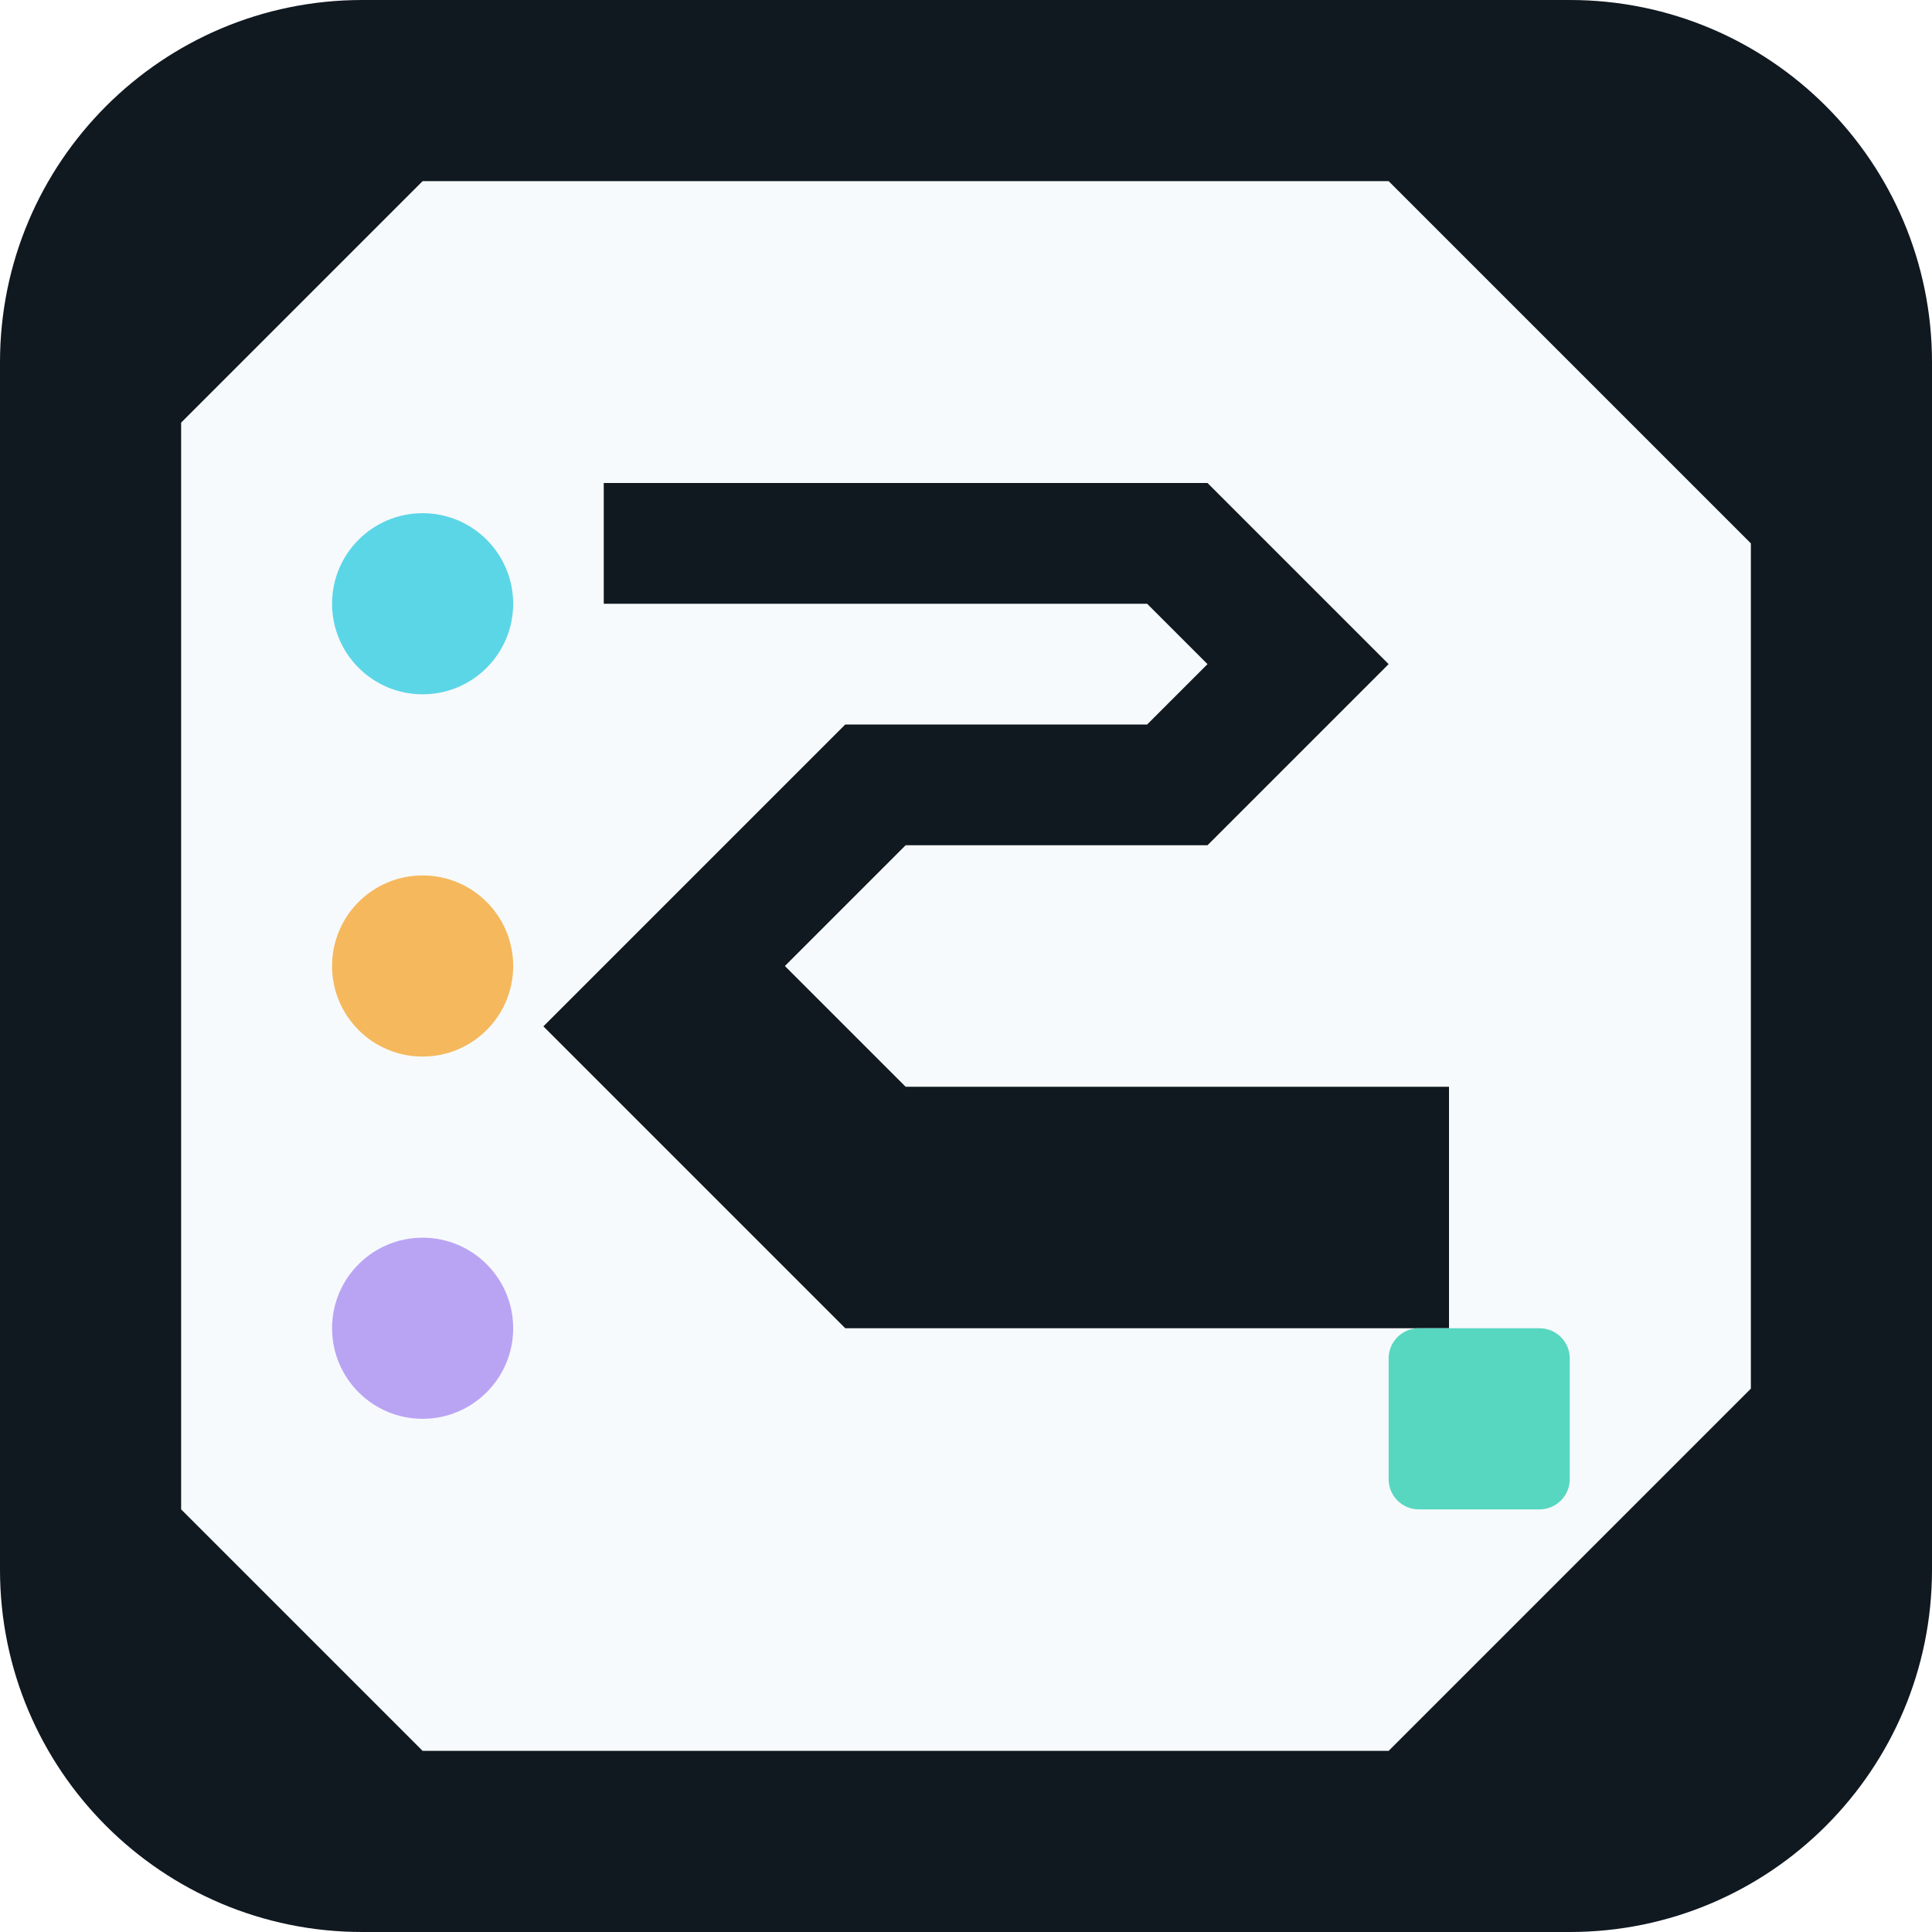
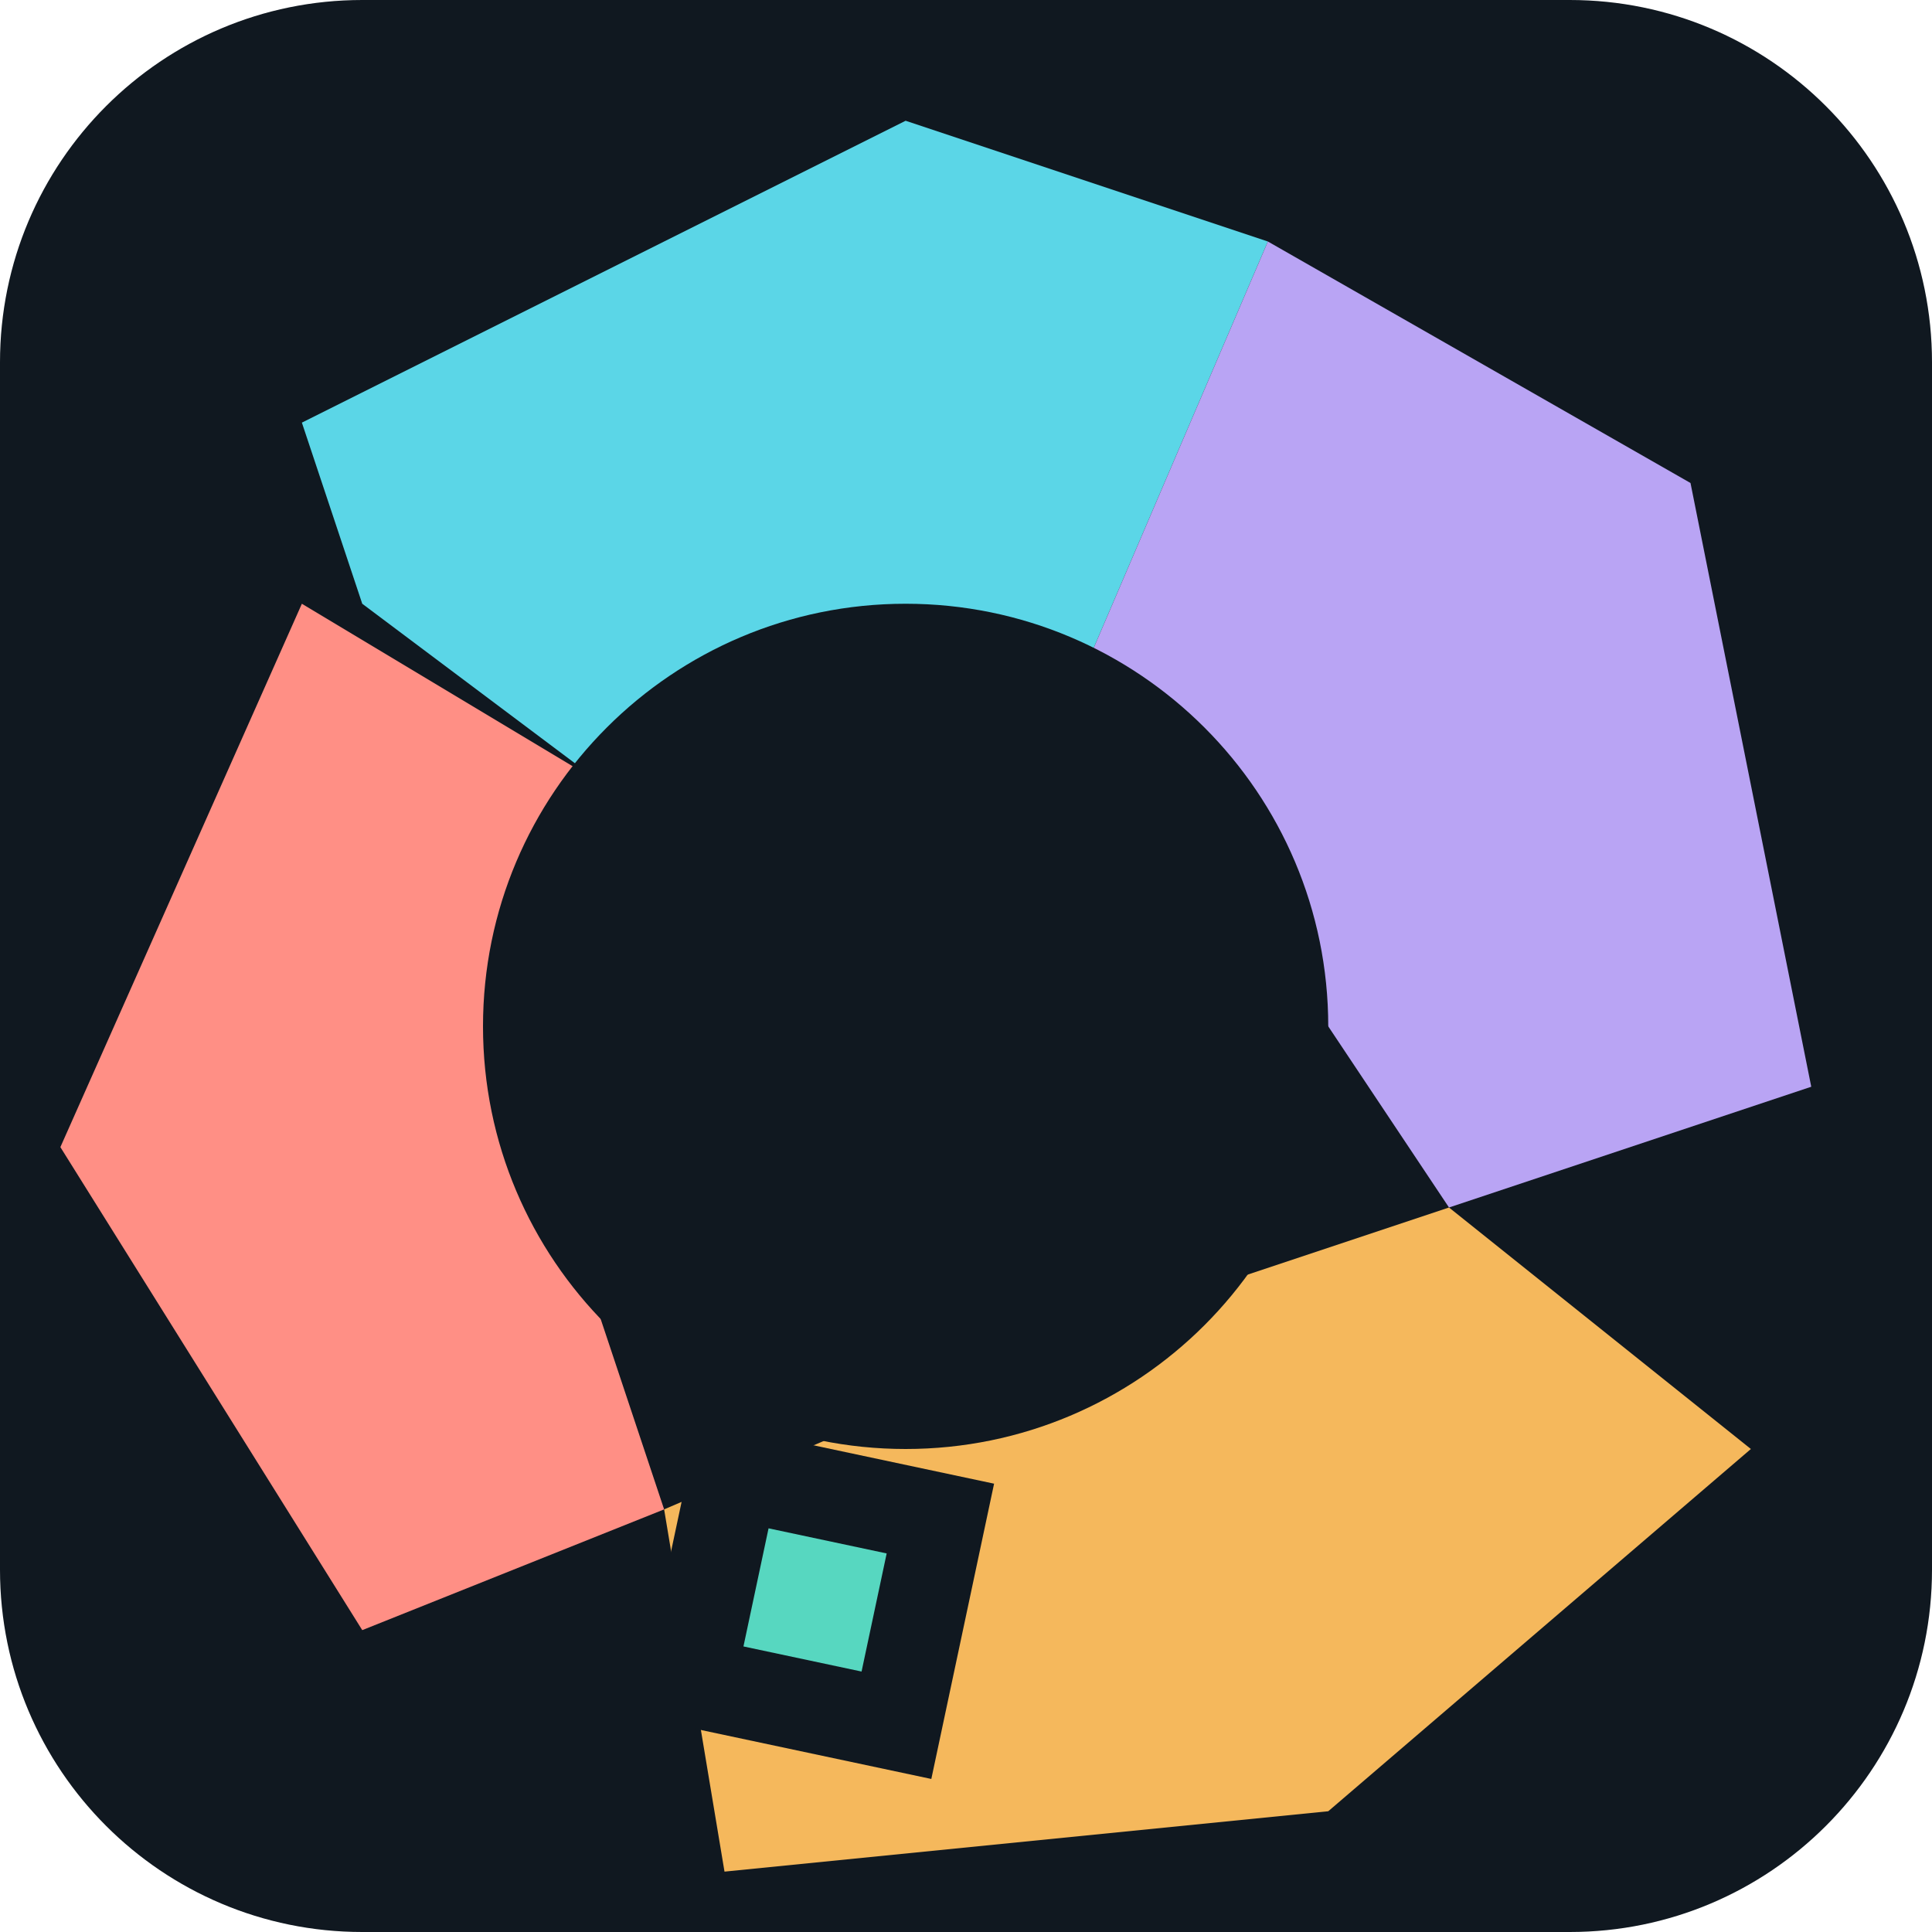
<svg xmlns="http://www.w3.org/2000/svg" viewBox="0 0 32 32" role="img" aria-labelledby="title description">
  <rect width="32" height="32" rx="6" fill="#101820" />
-   <path d="M7 3H23L29 9V23L23 29H7L3 25V7ZM10 8H20L23 11L20 14H15L13 16L15 18H24V22H14L9 17L14 12H19L20 11L19 10H10Z" fill="#F7FAFC" fill-rule="evenodd" />
-   <circle cx="7" cy="10" r="1.5" fill="#5BD6E7" />
-   <circle cx="7" cy="16" r="1.5" fill="#F5B85C" />
-   <circle cx="7" cy="22" r="1.5" fill="#B9A4F4" />
-   <rect x="23" y="22" width="3" height="3" rx=".5" fill="#57D7C0" />
+   <path d="M5 7L15 2L21 4L18 11L10 13L6 10Z" fill="#5BD6E7" />
+   <path d="M21 4L28 8L30 18L24 20L20 14L18 11Z" fill="#B9A4F4" />
+   <path d="M24 20L29 24L22 30L12 31L11 25L18 22Z" fill="#F5B85C" />
+   <path d="M11 25L6 27L1 19L5 10L10 13L9 19Z" fill="#FF8F85" />
+   <circle cx="15" cy="17" r="7" fill="#101820" />
+   <rect x="11" y="24" width="5" height="5" transform="rotate(12 13.5 26.5)" fill="#101820" />
+   <rect x="12.5" y="25.5" width="2" height="2" transform="rotate(12 13.5 26.5)" fill="#57D7C0" />
</svg>
